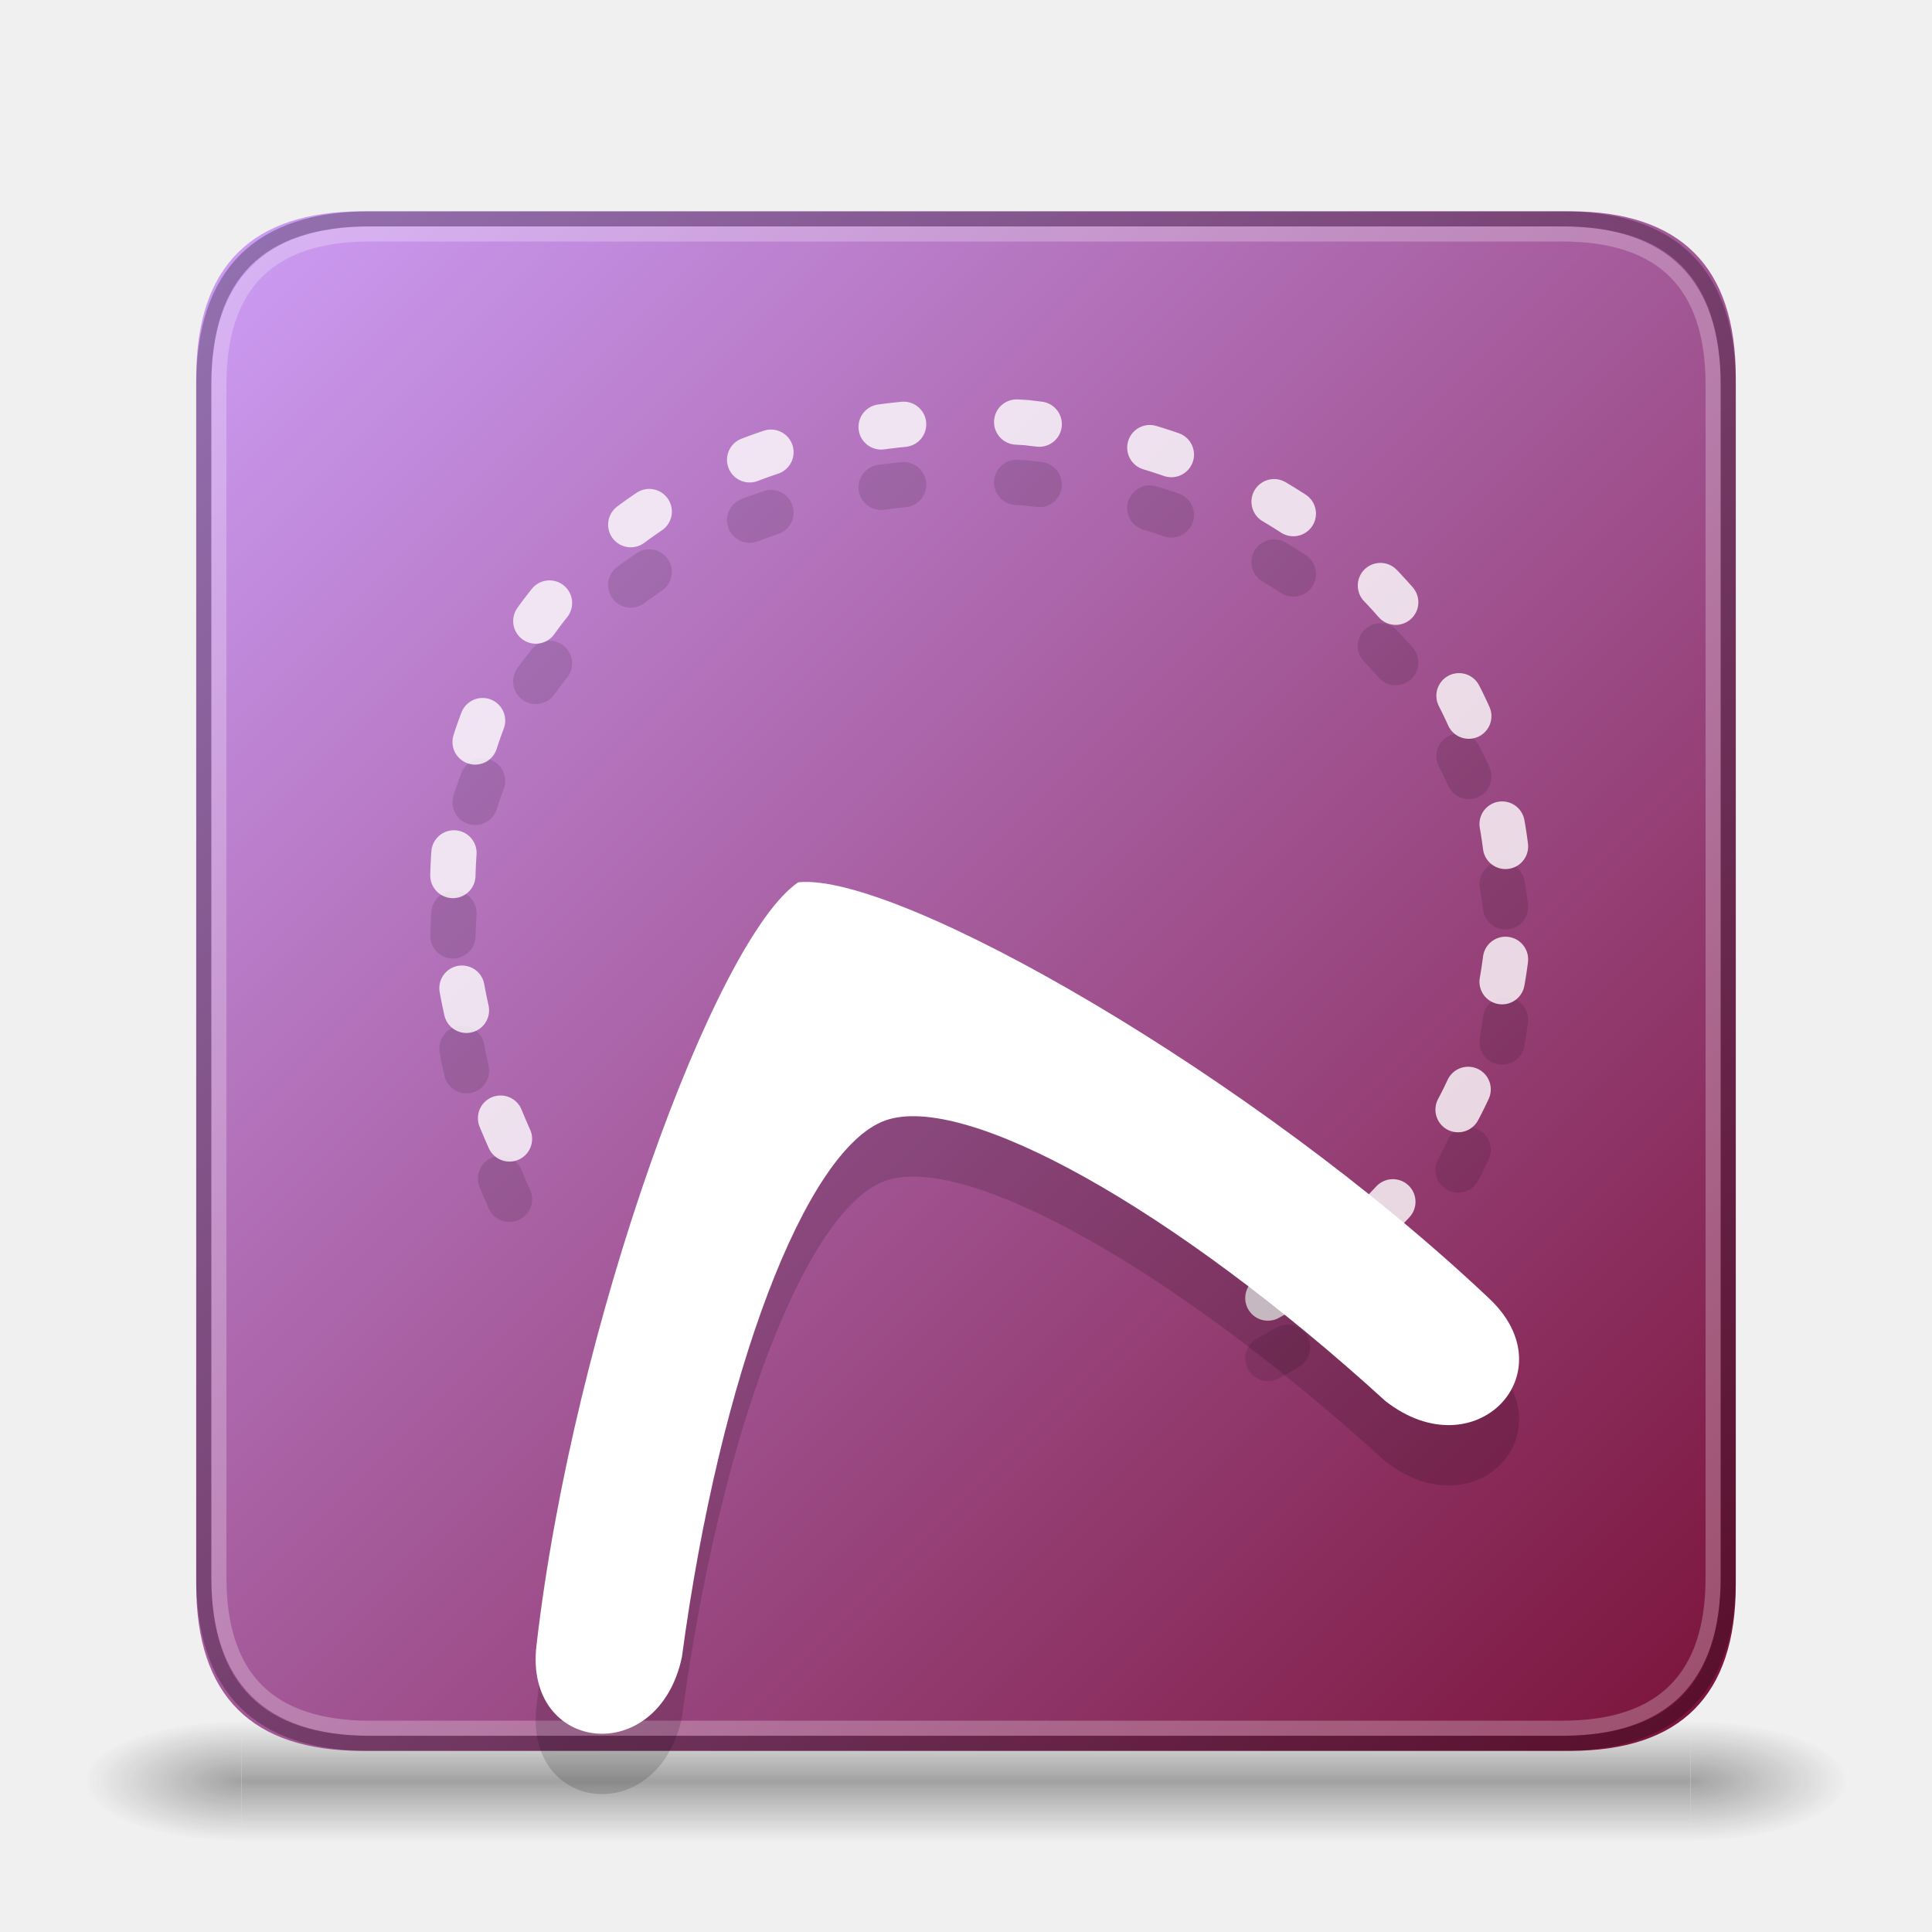
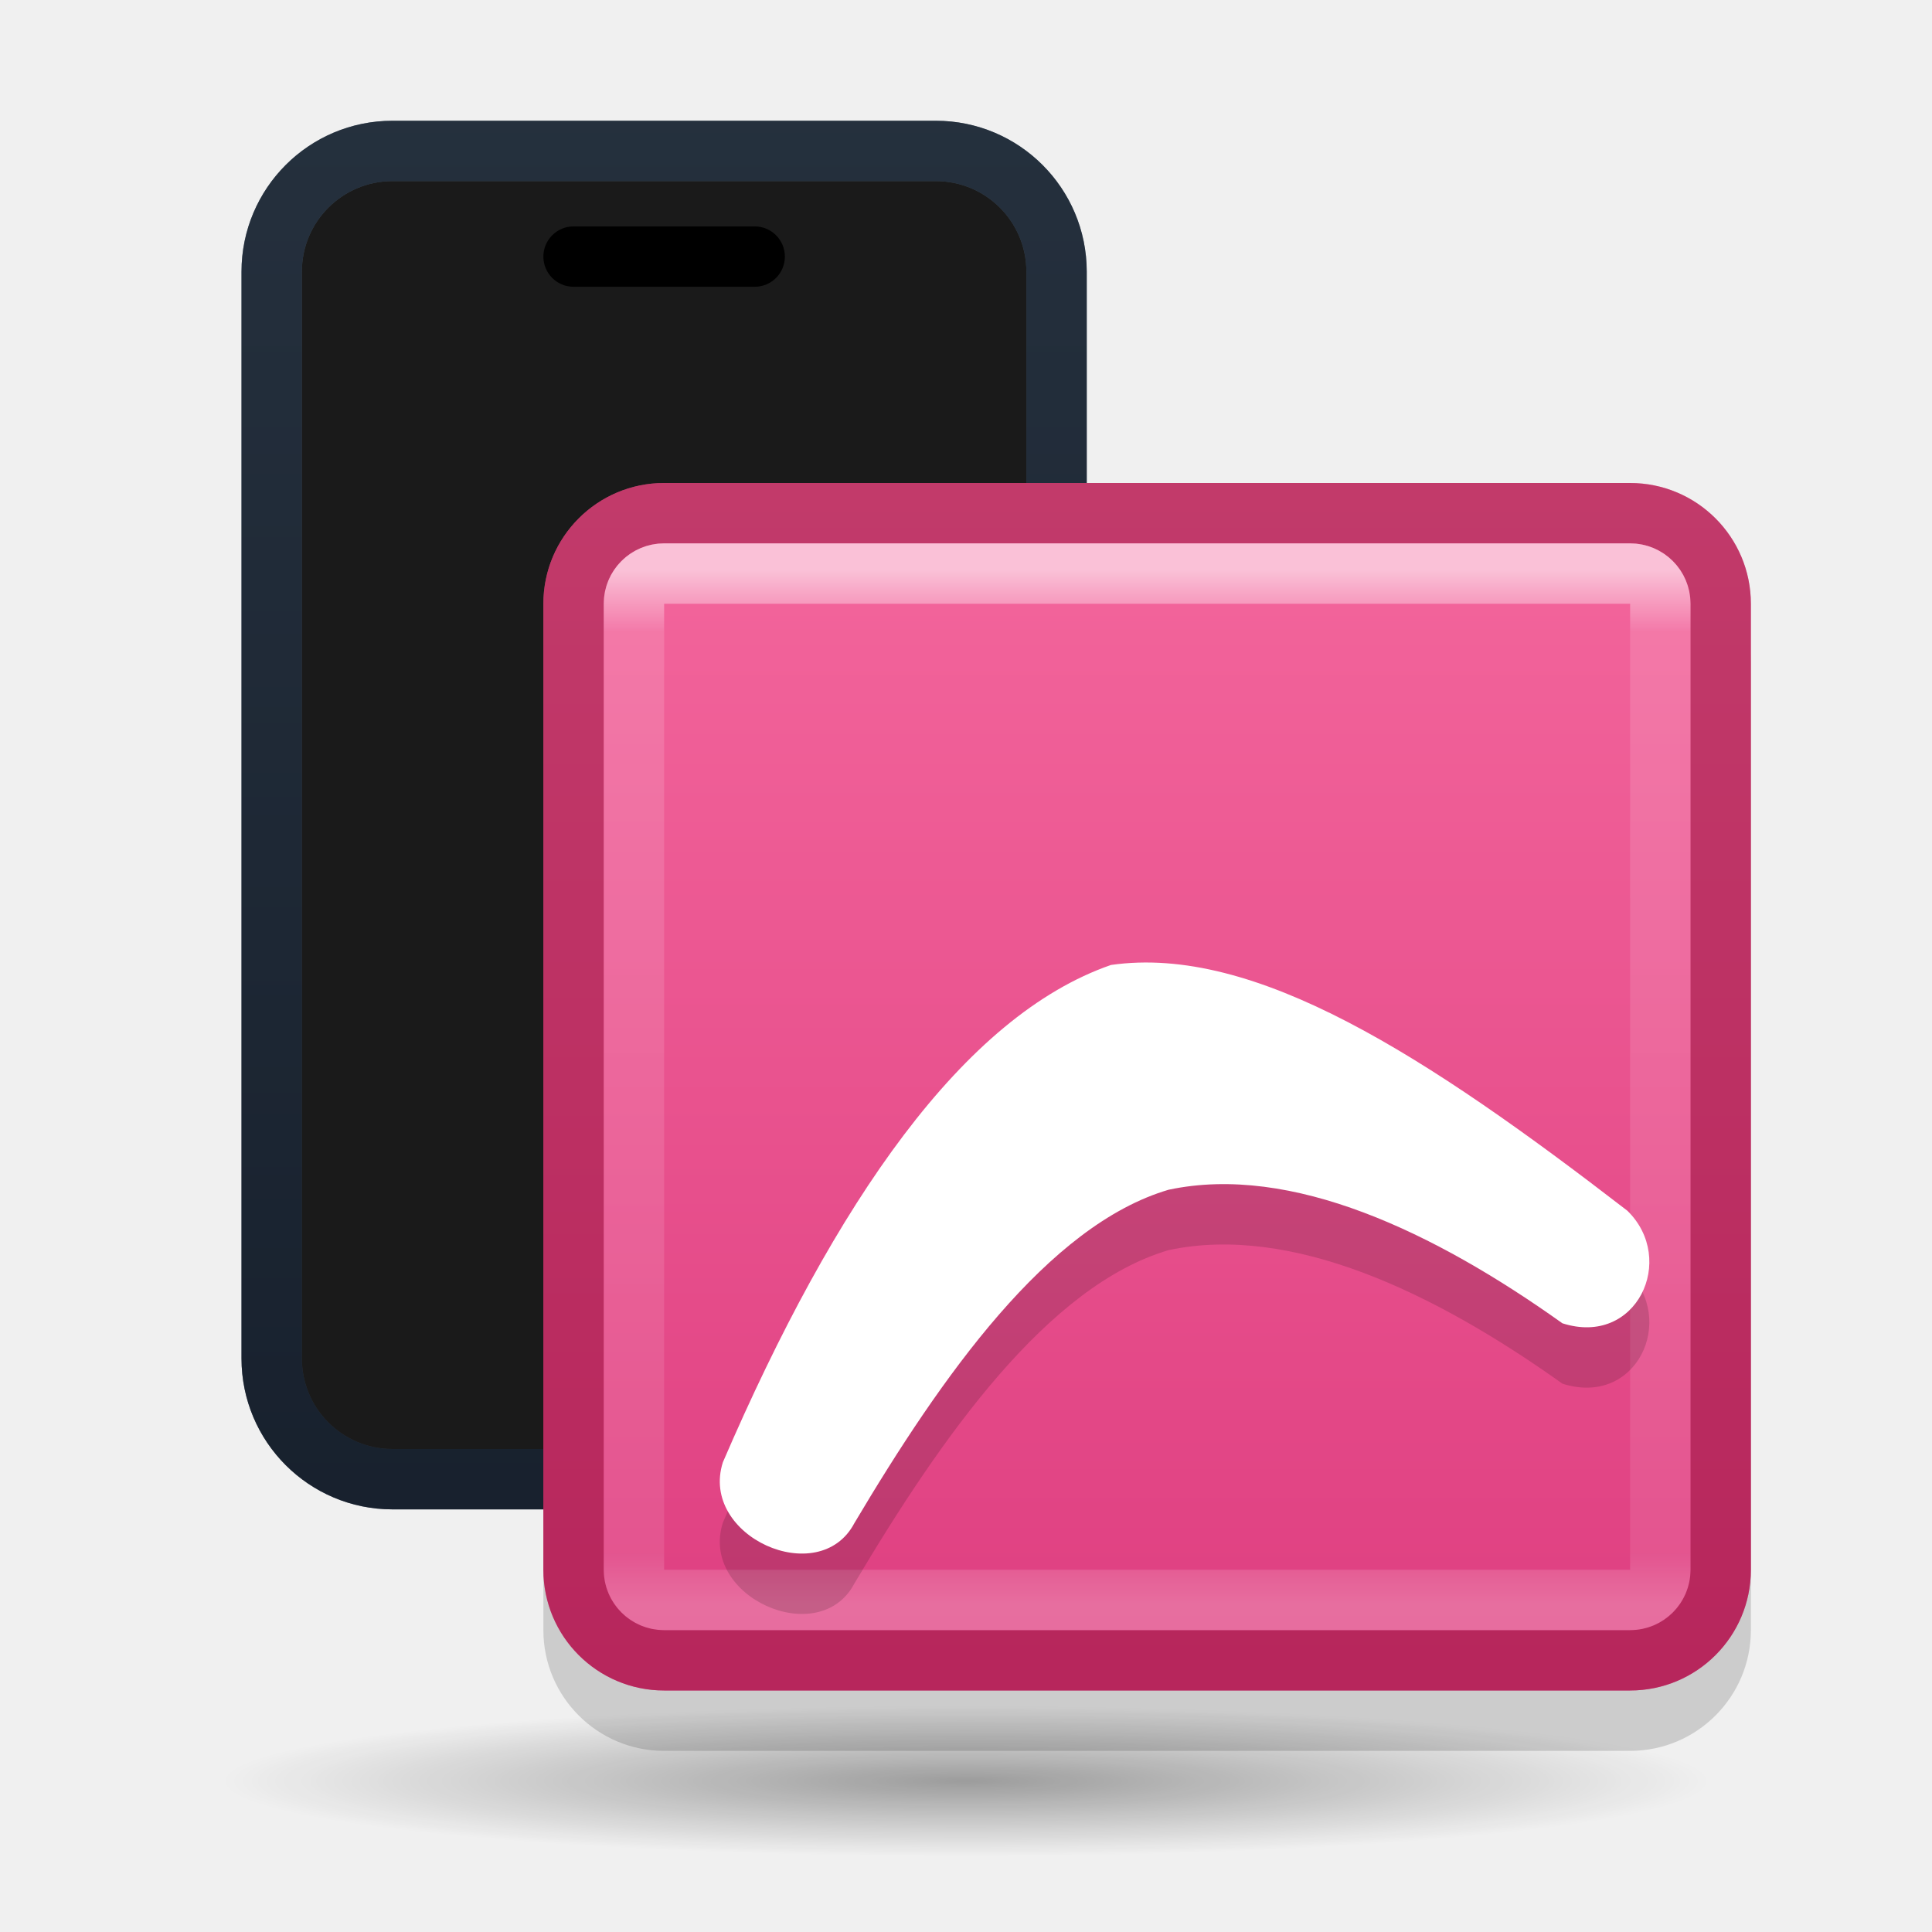
- <svg xmlns="http://www.w3.org/2000/svg" viewBox="0 0 128 128">
+ <svg xmlns="http://www.w3.org/2000/svg" width="32" height="32" viewBox="0 0 32 32">
  <defs>
-     <radialGradient id="a226" cx="1" cy="0.5" r="1" gradientTransform="matrix(1,0,0,0.5,0,0.25)">
-       <stop offset="0" stop-color="#181818" stop-opacity="1" />
-       <stop offset="1" stop-color="#181818" stop-opacity="0" />
+     <linearGradient id="tile" x1="0" y1="0" x2="0" y2="1">
+       <stop offset="0" stop-color="#f4679d" />
+       <stop offset="1" stop-color="#de3e80" />
+     </linearGradient>
+     <linearGradient id="phone" x1="0" y1="0" x2="0" y2="1">
+       <stop offset="0" stop-color="#485a6c" />
+       <stop offset="1" stop-color="#273445" />
+     </linearGradient>
+     <linearGradient id="hl" x1="0" y1="0" x2="0" y2="1">
+       <stop offset="0" stop-color="#fff" />
+       <stop offset=".06" stop-color="#fff" stop-opacity=".235" />
+       <stop offset=".95" stop-color="#fff" stop-opacity=".157" />
+       <stop offset="1" stop-color="#fff" stop-opacity=".392" />
+     </linearGradient>
+     <radialGradient id="floor">
+       <stop offset="0" stop-color="#000" />
+       <stop offset="1" stop-color="#000" stop-opacity="0" />
    </radialGradient>
-     <radialGradient id="b227" cx="0" cy="0.5" r="1" gradientTransform="matrix(1,0,0,0.5,0,0.25)">
-       <stop offset="0" stop-color="#181818" stop-opacity="1" />
-       <stop offset="1" stop-color="#181818" stop-opacity="0" />
-     </radialGradient>
-     <linearGradient id="m228" x1="0" y1="0" x2="0" y2="1">
-       <stop offset="0" stop-color="#181818" stop-opacity="0" />
-       <stop offset="0.5" stop-color="#181818" stop-opacity="1" />
-       <stop offset="1" stop-color="#181818" stop-opacity="0" />
-     </linearGradient>
  </defs>
-   <g opacity="0.36">
-     <rect x="5.6" y="114.0" width="10.4" height="8" fill="url(#a226)" />
-     <rect x="16.0" y="114.0" width="96" height="8" fill="url(#m228)" />
-     <rect x="112.0" y="114.0" width="10.4" height="8" fill="url(#b227)" />
+   <ellipse cx="16.0" cy="29.50" rx="12.50" ry="1.25" fill="url(#floor)" opacity=".35" />
+   <g>
+     <rect x="4" y="2" width="14" height="23" rx="2.5" fill="url(#phone)" />
+     <rect x="4.5" y="2.5" width="13" height="22" rx="2.0" fill="none" stroke="#0e141f" stroke-opacity=".6" />
+     <rect x="5" y="3" width="12" height="21" rx="1.5" fill="#1a1a1a" />
+     <rect x="9.00" y="3.75" width="4.00" height="1.00" rx="0.50" fill="#000" />
  </g>
-   <defs>
-     <linearGradient id="dg225" x1="0" y1="0" x2="1" y2="1">
-       <stop offset="0.00" stop-color="#cd9ef7" />
-       <stop offset="1.00" stop-color="#7a1238" />
-     </linearGradient>
-   </defs>
-   <path d="M24 14 H104 Q115 14 115 25 V105 Q115 116 104 116 H24 Q13 116 13 105 V25 Q13 14 24 14 Z" fill="url(#dg225)" />
-   <path d="M24.5 15.5 H103.5 Q113.5 15.5 113.5 25.5 V104.5 Q113.5 114.5 103.5 114.5 H24.5 Q14.5 114.5 14.5 104.5 V25.5 Q14.5 15.5 24.5 15.5 Z" fill="none" stroke="#fff" stroke-opacity="0.25" />
-   <path d="M24.5 14.5 H103.5 Q114.5 14.5 114.5 25.5 V104.5 Q114.5 115.5 103.5 115.5 H24.5 Q13.5 115.5 13.5 104.5 V25.5 Q13.5 14.5 24.5 14.5 Z" fill="none" stroke="#000" stroke-opacity="0.28" />
-   <g transform="translate(0 4.0)" opacity="0.15">
-     <path d="M84 86 C110 72 104 32 68 28 C38 26 22 50 34 76" fill="none" stroke="#000" stroke-width="3" stroke-dasharray="1.5 7.5" stroke-linecap="round" opacity="0.8" />
-   </g>
-   <path d="M84 86 C110 72 104 32 68 28 C38 26 22 50 34 76" fill="none" stroke="#fff" stroke-width="3" stroke-dasharray="1.5 7.5" stroke-linecap="round" opacity="0.8" />
-   <g transform="translate(0 4.0)" opacity="0.15">
-     <g transform="translate(60 78) rotate(-20)">
-       <path d="M-33.60 20.80 C-24.00 1.60 -6.40 -19.20 0.00 -20.80 C6.40 -19.20 24.00 1.60 33.60 20.80 C36.80 27.20 28.80 31.20 24.80 24.80 C16.00 8.00 5.60 -4.00 0.00 -4.00 C-5.60 -4.00 -16.00 8.00 -24.80 24.80 C-28.80 31.20 -36.80 27.20 -33.60 20.80 Z" fill="#000" />
-     </g>
-   </g>
-   <g transform="translate(60 78) rotate(-20)">
-     <path d="M-33.60 20.80 C-24.00 1.60 -6.40 -19.20 0.00 -20.80 C6.40 -19.20 24.00 1.60 33.60 20.80 C36.80 27.20 28.80 31.20 24.80 24.80 C16.00 8.00 5.60 -4.00 0.00 -4.00 C-5.60 -4.00 -16.00 8.00 -24.80 24.80 C-28.80 31.20 -36.80 27.20 -33.60 20.80 Z" fill="#fff" />
-   </g>
+   <rect x="9" y="9" width="20" height="20" rx="2.0" fill="#000" opacity=".15" />
+   <rect x="9" y="8" width="20" height="20" rx="2.0" fill="url(#tile)" />
+   <rect x="9.5" y="8.5" width="19" height="19" rx="1.5" fill="none" stroke="#910e38" stroke-opacity=".5" />
+   <rect x="10.5" y="9.5" width="17" height="17" rx="0.5" fill="none" stroke="url(#hl)" stroke-opacity=".6" />
+   <path d="M-50 24 C-33 0 -16 -16 0 -18 C15 -17 30 -2 47 18 C51 24 45 32 38 28 C27 16 14 6 1 6 C-12 7 -26 20 -38 33 C-43 39 -54 31 -50 24 Z" transform="translate(0 1) translate(19.00 18.80) rotate(-12) scale(0.16)" fill="#000" opacity=".15" />
+   <path d="M-50 24 C-33 0 -16 -16 0 -18 C15 -17 30 -2 47 18 C51 24 45 32 38 28 C27 16 14 6 1 6 C-12 7 -26 20 -38 33 C-43 39 -54 31 -50 24 Z" transform="translate(19.00 18.80) rotate(-12) scale(0.16)" fill="#fff" />
</svg>
